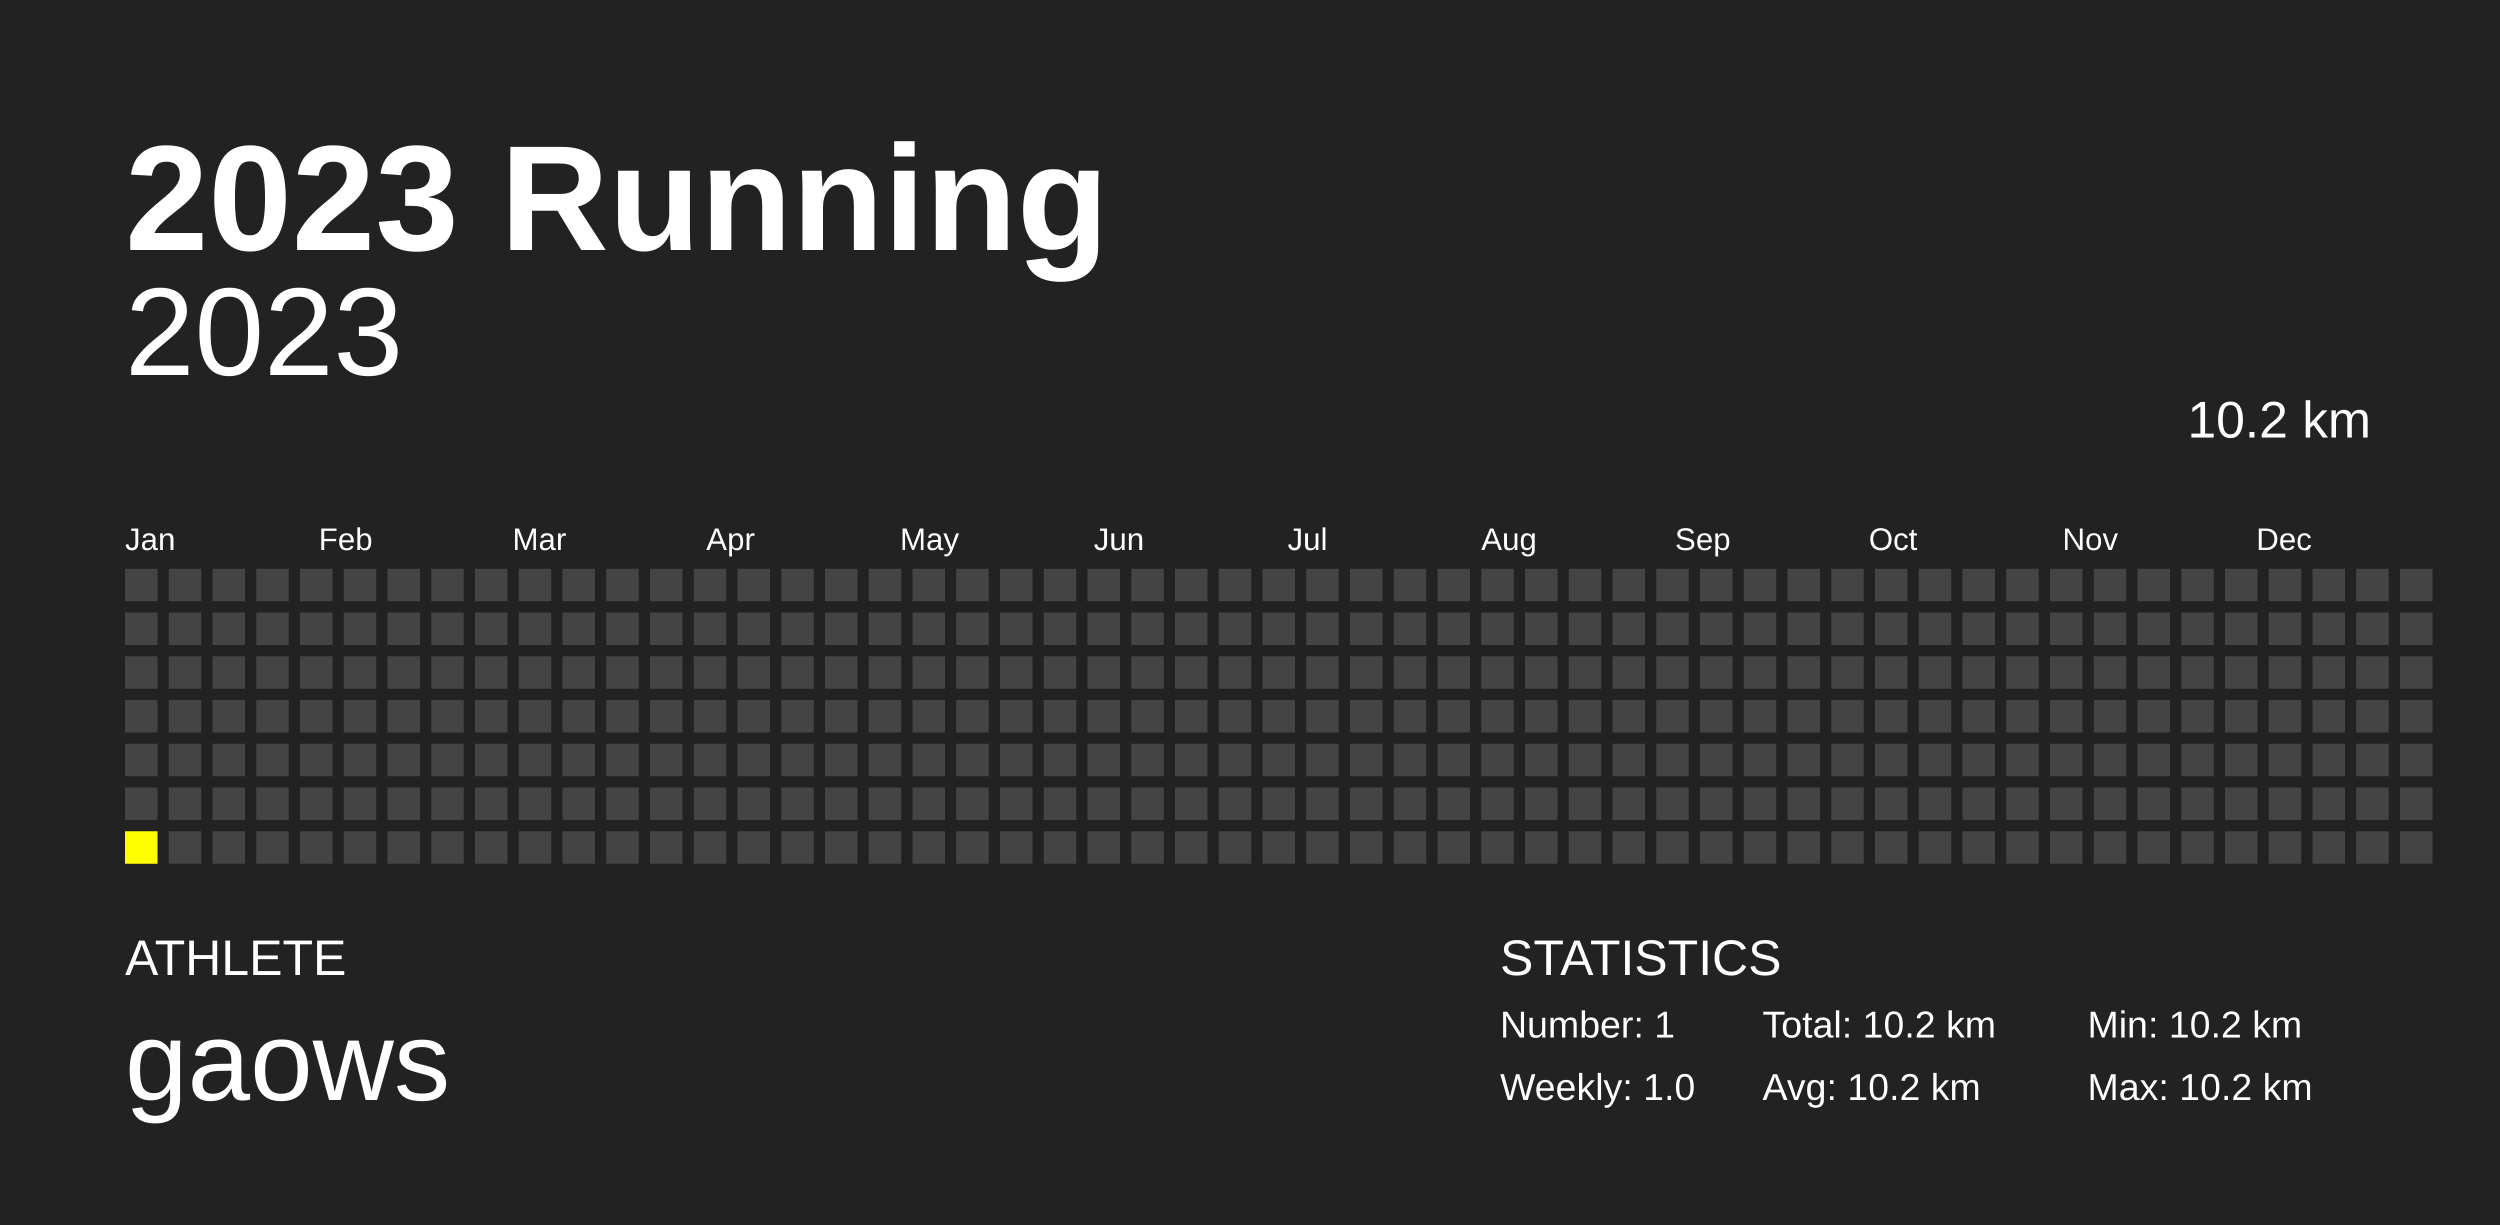
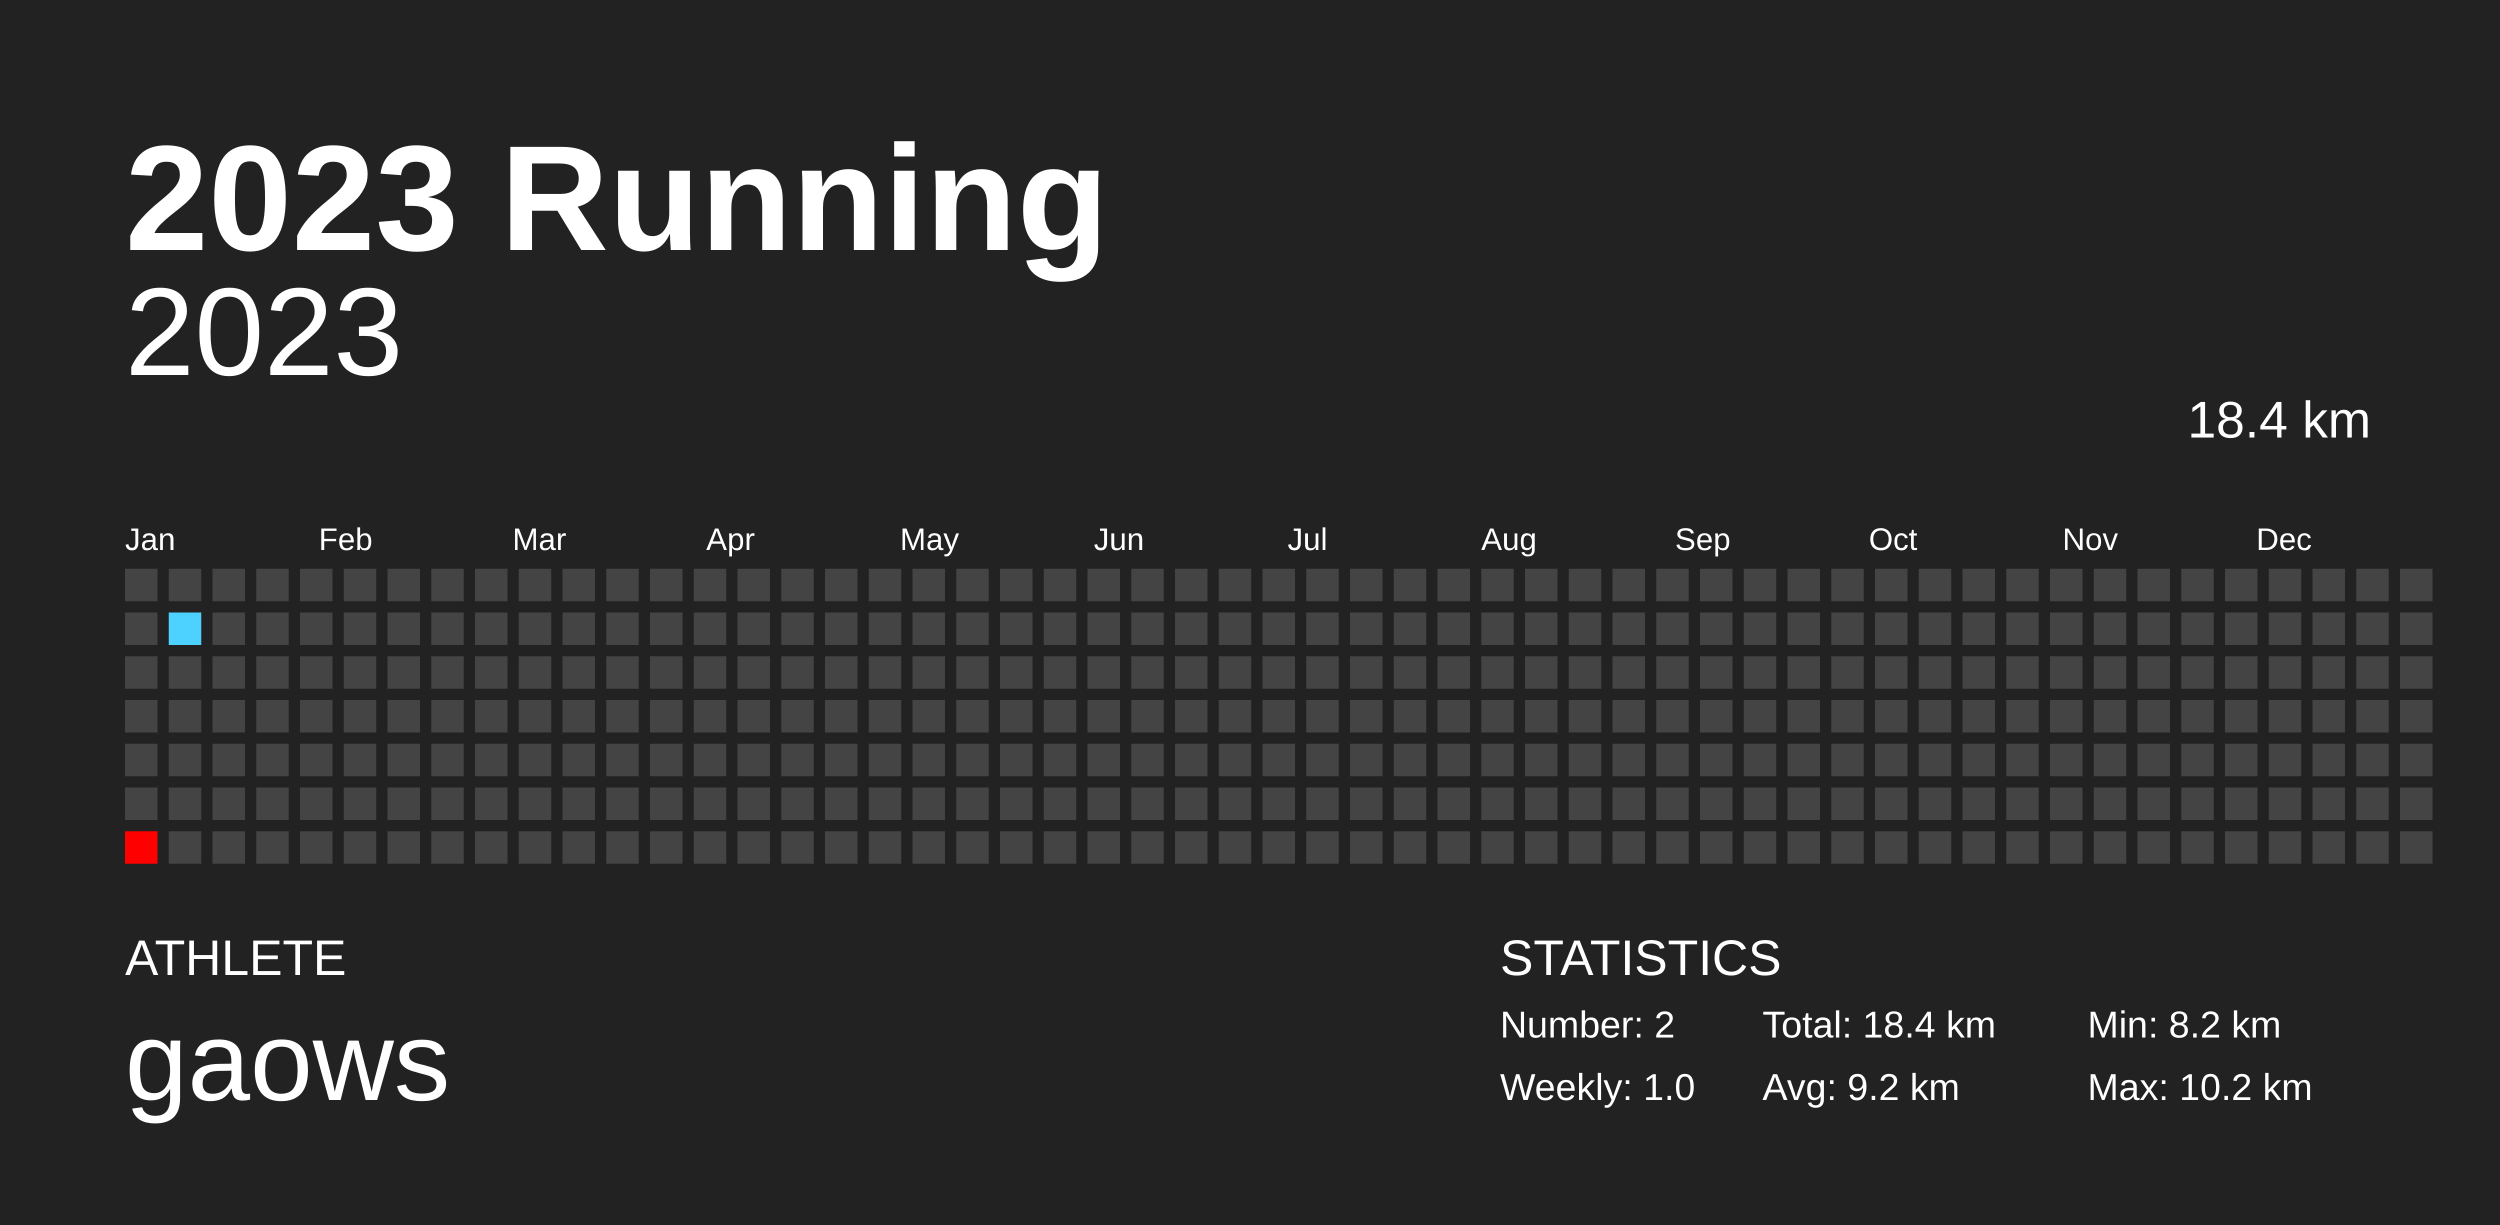
<svg xmlns="http://www.w3.org/2000/svg" baseProfile="full" height="98mm" version="1.1" viewBox="0,0,200,98" width="200mm">
  <defs />
  <rect fill="#222222" height="98" width="200" x="0" y="0" />
  <text fill="#FFFFFF" style="font-size:12px; font-family:Arial; font-weight:bold;" x="10" y="20">2023 Running</text>
  <text fill="#FFFFFF" style="font-size:4px; font-family:Arial" x="10" y="78">ATHLETE</text>
  <text fill="#FFFFFF" style="font-size:9px; font-family:Arial" x="10" y="88">gaows</text>
  <text fill="#FFFFFF" style="font-size:4px; font-family:Arial" x="120" y="78">STATISTICS</text>
-   <text fill="#FFFFFF" style="font-size:3px; font-family:Arial" x="120" y="83">Number: 1</text>
+   <text fill="#FFFFFF" style="font-size:3px; font-family:Arial" x="120" y="83">Number: 2</text>
  <text fill="#FFFFFF" style="font-size:3px; font-family:Arial" x="120" y="88">Weekly: 1.0</text>
-   <text fill="#FFFFFF" style="font-size:3px; font-family:Arial" x="141" y="83">Total: 10.2 km</text>
-   <text fill="#FFFFFF" style="font-size:3px; font-family:Arial" x="141" y="88">Avg: 10.2 km</text>
-   <text fill="#FFFFFF" style="font-size:3px; font-family:Arial" x="167" y="83">Min: 10.2 km</text>
+   <text fill="#FFFFFF" style="font-size:3px; font-family:Arial" x="141" y="83">Total: 18.4 km</text>
+   <text fill="#FFFFFF" style="font-size:3px; font-family:Arial" x="141" y="88">Avg: 9.2 km</text>
+   <text fill="#FFFFFF" style="font-size:3px; font-family:Arial" x="167" y="83">Min: 8.2 km</text>
  <text fill="#FFFFFF" style="font-size:3px; font-family:Arial" x="167" y="88">Max: 10.2 km</text>
  <text alignment-baseline="hanging" fill="#FFFFFF" style="font-size:10.0px; font-family:Arial;" x="10" y="30">2023</text>
-   <text alignment-baseline="hanging" fill="#FFFFFF" style="font-size:4.125px; font-family:Arial;" x="175" y="35">10.2 km</text>
+   <text alignment-baseline="hanging" fill="#FFFFFF" style="font-size:4.125px; font-family:Arial;" x="175" y="35">18.4 km</text>
  <text fill="#FFFFFF" style="font-size:2.5px; font-family:Arial" x="10.0" y="44">Jan</text>
  <text fill="#FFFFFF" style="font-size:2.5px; font-family:Arial" x="25.5" y="44">Feb</text>
  <text fill="#FFFFFF" style="font-size:2.5px; font-family:Arial" x="41.0" y="44">Mar</text>
  <text fill="#FFFFFF" style="font-size:2.5px; font-family:Arial" x="56.5" y="44">Apr</text>
  <text fill="#FFFFFF" style="font-size:2.5px; font-family:Arial" x="72.0" y="44">May</text>
  <text fill="#FFFFFF" style="font-size:2.5px; font-family:Arial" x="87.5" y="44">Jun</text>
  <text fill="#FFFFFF" style="font-size:2.5px; font-family:Arial" x="103.0" y="44">Jul</text>
  <text fill="#FFFFFF" style="font-size:2.5px; font-family:Arial" x="118.5" y="44">Aug</text>
  <text fill="#FFFFFF" style="font-size:2.5px; font-family:Arial" x="134.0" y="44">Sep</text>
  <text fill="#FFFFFF" style="font-size:2.5px; font-family:Arial" x="149.5" y="44">Oct</text>
  <text fill="#FFFFFF" style="font-size:2.5px; font-family:Arial" x="165.0" y="44">Nov</text>
  <text fill="#FFFFFF" style="font-size:2.5px; font-family:Arial" x="180.5" y="44">Dec</text>
  <rect fill="#444444" height="2.6" width="2.6" x="10.0" y="45.5" />
  <rect fill="#444444" height="2.6" width="2.6" x="10.0" y="49.0" />
  <rect fill="#444444" height="2.6" width="2.6" x="10.0" y="52.5" />
  <rect fill="#444444" height="2.6" width="2.6" x="10.0" y="56.0" />
  <rect fill="#444444" height="2.6" width="2.6" x="10.0" y="59.5" />
  <rect fill="#444444" height="2.6" width="2.6" x="10.0" y="63.0" />
-   <rect fill="yellow" height="2.6" width="2.6" x="10.0" y="66.5" />
+   <rect fill="#ff0000" height="2.6" width="2.6" x="10.0" y="66.5" />
  <rect fill="#444444" height="2.6" width="2.6" x="13.5" y="45.5" />
-   <rect fill="#444444" height="2.6" width="2.6" x="13.5" y="49.0" />
+   <rect fill="#4dd2ff" height="2.6" width="2.6" x="13.5" y="49.0" />
  <rect fill="#444444" height="2.6" width="2.6" x="13.5" y="52.5" />
  <rect fill="#444444" height="2.6" width="2.6" x="13.5" y="56.0" />
  <rect fill="#444444" height="2.6" width="2.6" x="13.5" y="59.5" />
  <rect fill="#444444" height="2.6" width="2.6" x="13.5" y="63.0" />
  <rect fill="#444444" height="2.6" width="2.6" x="13.5" y="66.5" />
  <rect fill="#444444" height="2.6" width="2.6" x="17.0" y="45.5" />
  <rect fill="#444444" height="2.6" width="2.6" x="17.0" y="49.0" />
  <rect fill="#444444" height="2.6" width="2.6" x="17.0" y="52.5" />
  <rect fill="#444444" height="2.6" width="2.6" x="17.0" y="56.0" />
  <rect fill="#444444" height="2.6" width="2.6" x="17.0" y="59.5" />
  <rect fill="#444444" height="2.6" width="2.6" x="17.0" y="63.0" />
  <rect fill="#444444" height="2.6" width="2.6" x="17.0" y="66.5" />
  <rect fill="#444444" height="2.6" width="2.6" x="20.5" y="45.5" />
  <rect fill="#444444" height="2.6" width="2.6" x="20.5" y="49.0" />
  <rect fill="#444444" height="2.6" width="2.6" x="20.5" y="52.5" />
  <rect fill="#444444" height="2.6" width="2.6" x="20.5" y="56.0" />
  <rect fill="#444444" height="2.6" width="2.6" x="20.5" y="59.5" />
  <rect fill="#444444" height="2.6" width="2.6" x="20.5" y="63.0" />
  <rect fill="#444444" height="2.6" width="2.6" x="20.5" y="66.5" />
  <rect fill="#444444" height="2.6" width="2.6" x="24.0" y="45.5" />
  <rect fill="#444444" height="2.6" width="2.6" x="24.0" y="49.0" />
  <rect fill="#444444" height="2.6" width="2.6" x="24.0" y="52.5" />
  <rect fill="#444444" height="2.6" width="2.6" x="24.0" y="56.0" />
  <rect fill="#444444" height="2.6" width="2.6" x="24.0" y="59.5" />
  <rect fill="#444444" height="2.6" width="2.6" x="24.0" y="63.0" />
  <rect fill="#444444" height="2.6" width="2.6" x="24.0" y="66.5" />
  <rect fill="#444444" height="2.6" width="2.6" x="27.5" y="45.5" />
  <rect fill="#444444" height="2.6" width="2.6" x="27.5" y="49.0" />
  <rect fill="#444444" height="2.6" width="2.6" x="27.5" y="52.5" />
  <rect fill="#444444" height="2.6" width="2.6" x="27.5" y="56.0" />
  <rect fill="#444444" height="2.6" width="2.6" x="27.5" y="59.5" />
  <rect fill="#444444" height="2.6" width="2.6" x="27.5" y="63.0" />
  <rect fill="#444444" height="2.6" width="2.6" x="27.5" y="66.5" />
  <rect fill="#444444" height="2.6" width="2.6" x="31.0" y="45.5" />
  <rect fill="#444444" height="2.6" width="2.6" x="31.0" y="49.0" />
  <rect fill="#444444" height="2.6" width="2.6" x="31.0" y="52.5" />
  <rect fill="#444444" height="2.6" width="2.6" x="31.0" y="56.0" />
  <rect fill="#444444" height="2.6" width="2.6" x="31.0" y="59.5" />
  <rect fill="#444444" height="2.6" width="2.6" x="31.0" y="63.0" />
  <rect fill="#444444" height="2.6" width="2.6" x="31.0" y="66.5" />
  <rect fill="#444444" height="2.6" width="2.6" x="34.5" y="45.5" />
  <rect fill="#444444" height="2.6" width="2.6" x="34.5" y="49.0" />
  <rect fill="#444444" height="2.6" width="2.6" x="34.5" y="52.5" />
  <rect fill="#444444" height="2.6" width="2.6" x="34.5" y="56.0" />
  <rect fill="#444444" height="2.6" width="2.6" x="34.5" y="59.5" />
  <rect fill="#444444" height="2.6" width="2.6" x="34.5" y="63.0" />
  <rect fill="#444444" height="2.6" width="2.6" x="34.5" y="66.5" />
  <rect fill="#444444" height="2.6" width="2.6" x="38.0" y="45.5" />
  <rect fill="#444444" height="2.6" width="2.6" x="38.0" y="49.0" />
  <rect fill="#444444" height="2.6" width="2.6" x="38.0" y="52.5" />
  <rect fill="#444444" height="2.6" width="2.6" x="38.0" y="56.0" />
  <rect fill="#444444" height="2.6" width="2.6" x="38.0" y="59.5" />
  <rect fill="#444444" height="2.6" width="2.6" x="38.0" y="63.0" />
  <rect fill="#444444" height="2.6" width="2.6" x="38.0" y="66.5" />
  <rect fill="#444444" height="2.6" width="2.6" x="41.5" y="45.5" />
  <rect fill="#444444" height="2.6" width="2.6" x="41.5" y="49.0" />
  <rect fill="#444444" height="2.6" width="2.6" x="41.5" y="52.5" />
  <rect fill="#444444" height="2.6" width="2.6" x="41.5" y="56.0" />
  <rect fill="#444444" height="2.6" width="2.6" x="41.5" y="59.5" />
  <rect fill="#444444" height="2.6" width="2.6" x="41.5" y="63.0" />
  <rect fill="#444444" height="2.6" width="2.6" x="41.5" y="66.5" />
  <rect fill="#444444" height="2.6" width="2.6" x="45.0" y="45.5" />
  <rect fill="#444444" height="2.6" width="2.6" x="45.0" y="49.0" />
  <rect fill="#444444" height="2.6" width="2.6" x="45.0" y="52.5" />
  <rect fill="#444444" height="2.6" width="2.6" x="45.0" y="56.0" />
  <rect fill="#444444" height="2.6" width="2.6" x="45.0" y="59.5" />
  <rect fill="#444444" height="2.6" width="2.6" x="45.0" y="63.0" />
  <rect fill="#444444" height="2.6" width="2.6" x="45.0" y="66.5" />
  <rect fill="#444444" height="2.6" width="2.6" x="48.5" y="45.5" />
  <rect fill="#444444" height="2.6" width="2.6" x="48.5" y="49.0" />
  <rect fill="#444444" height="2.6" width="2.6" x="48.5" y="52.5" />
  <rect fill="#444444" height="2.6" width="2.6" x="48.5" y="56.0" />
  <rect fill="#444444" height="2.6" width="2.6" x="48.5" y="59.5" />
  <rect fill="#444444" height="2.6" width="2.6" x="48.5" y="63.0" />
  <rect fill="#444444" height="2.6" width="2.6" x="48.5" y="66.5" />
  <rect fill="#444444" height="2.6" width="2.6" x="52.0" y="45.5" />
  <rect fill="#444444" height="2.6" width="2.6" x="52.0" y="49.0" />
  <rect fill="#444444" height="2.6" width="2.6" x="52.0" y="52.5" />
  <rect fill="#444444" height="2.6" width="2.6" x="52.0" y="56.0" />
  <rect fill="#444444" height="2.6" width="2.6" x="52.0" y="59.5" />
  <rect fill="#444444" height="2.6" width="2.6" x="52.0" y="63.0" />
  <rect fill="#444444" height="2.6" width="2.6" x="52.0" y="66.5" />
  <rect fill="#444444" height="2.6" width="2.6" x="55.5" y="45.5" />
  <rect fill="#444444" height="2.6" width="2.6" x="55.5" y="49.0" />
  <rect fill="#444444" height="2.6" width="2.6" x="55.5" y="52.5" />
  <rect fill="#444444" height="2.6" width="2.6" x="55.5" y="56.0" />
  <rect fill="#444444" height="2.6" width="2.6" x="55.5" y="59.5" />
  <rect fill="#444444" height="2.6" width="2.6" x="55.5" y="63.0" />
  <rect fill="#444444" height="2.6" width="2.6" x="55.5" y="66.5" />
  <rect fill="#444444" height="2.6" width="2.6" x="59.0" y="45.5" />
  <rect fill="#444444" height="2.6" width="2.6" x="59.0" y="49.0" />
  <rect fill="#444444" height="2.6" width="2.6" x="59.0" y="52.5" />
  <rect fill="#444444" height="2.6" width="2.6" x="59.0" y="56.0" />
  <rect fill="#444444" height="2.6" width="2.6" x="59.0" y="59.5" />
  <rect fill="#444444" height="2.6" width="2.6" x="59.0" y="63.0" />
  <rect fill="#444444" height="2.6" width="2.6" x="59.0" y="66.5" />
  <rect fill="#444444" height="2.6" width="2.6" x="62.5" y="45.5" />
  <rect fill="#444444" height="2.6" width="2.6" x="62.5" y="49.0" />
  <rect fill="#444444" height="2.6" width="2.6" x="62.5" y="52.5" />
  <rect fill="#444444" height="2.6" width="2.6" x="62.5" y="56.0" />
  <rect fill="#444444" height="2.6" width="2.6" x="62.5" y="59.5" />
  <rect fill="#444444" height="2.6" width="2.6" x="62.5" y="63.0" />
  <rect fill="#444444" height="2.6" width="2.6" x="62.5" y="66.5" />
  <rect fill="#444444" height="2.6" width="2.6" x="66.0" y="45.5" />
  <rect fill="#444444" height="2.6" width="2.6" x="66.0" y="49.0" />
  <rect fill="#444444" height="2.6" width="2.6" x="66.0" y="52.5" />
  <rect fill="#444444" height="2.6" width="2.6" x="66.0" y="56.0" />
  <rect fill="#444444" height="2.6" width="2.6" x="66.0" y="59.5" />
  <rect fill="#444444" height="2.6" width="2.6" x="66.0" y="63.0" />
  <rect fill="#444444" height="2.6" width="2.6" x="66.0" y="66.5" />
  <rect fill="#444444" height="2.6" width="2.6" x="69.5" y="45.5" />
  <rect fill="#444444" height="2.6" width="2.6" x="69.5" y="49.0" />
  <rect fill="#444444" height="2.6" width="2.6" x="69.5" y="52.5" />
  <rect fill="#444444" height="2.6" width="2.6" x="69.5" y="56.0" />
  <rect fill="#444444" height="2.6" width="2.6" x="69.5" y="59.5" />
  <rect fill="#444444" height="2.6" width="2.6" x="69.5" y="63.0" />
  <rect fill="#444444" height="2.6" width="2.6" x="69.5" y="66.5" />
  <rect fill="#444444" height="2.6" width="2.6" x="73.0" y="45.5" />
  <rect fill="#444444" height="2.6" width="2.6" x="73.0" y="49.0" />
  <rect fill="#444444" height="2.6" width="2.6" x="73.0" y="52.5" />
  <rect fill="#444444" height="2.6" width="2.6" x="73.0" y="56.0" />
  <rect fill="#444444" height="2.6" width="2.6" x="73.0" y="59.5" />
  <rect fill="#444444" height="2.6" width="2.6" x="73.0" y="63.0" />
  <rect fill="#444444" height="2.6" width="2.6" x="73.0" y="66.5" />
  <rect fill="#444444" height="2.6" width="2.6" x="76.5" y="45.5" />
  <rect fill="#444444" height="2.6" width="2.6" x="76.5" y="49.0" />
  <rect fill="#444444" height="2.6" width="2.6" x="76.5" y="52.5" />
  <rect fill="#444444" height="2.6" width="2.6" x="76.5" y="56.0" />
  <rect fill="#444444" height="2.6" width="2.6" x="76.5" y="59.5" />
  <rect fill="#444444" height="2.6" width="2.6" x="76.5" y="63.0" />
  <rect fill="#444444" height="2.6" width="2.6" x="76.5" y="66.5" />
  <rect fill="#444444" height="2.6" width="2.6" x="80.0" y="45.5" />
  <rect fill="#444444" height="2.6" width="2.6" x="80.0" y="49.0" />
  <rect fill="#444444" height="2.6" width="2.6" x="80.0" y="52.5" />
  <rect fill="#444444" height="2.6" width="2.6" x="80.0" y="56.0" />
  <rect fill="#444444" height="2.6" width="2.6" x="80.0" y="59.5" />
  <rect fill="#444444" height="2.6" width="2.6" x="80.0" y="63.0" />
  <rect fill="#444444" height="2.6" width="2.6" x="80.0" y="66.5" />
  <rect fill="#444444" height="2.6" width="2.6" x="83.5" y="45.5" />
  <rect fill="#444444" height="2.6" width="2.6" x="83.5" y="49.0" />
  <rect fill="#444444" height="2.6" width="2.6" x="83.5" y="52.5" />
  <rect fill="#444444" height="2.6" width="2.6" x="83.5" y="56.0" />
  <rect fill="#444444" height="2.6" width="2.6" x="83.5" y="59.5" />
  <rect fill="#444444" height="2.6" width="2.6" x="83.5" y="63.0" />
  <rect fill="#444444" height="2.6" width="2.6" x="83.5" y="66.5" />
  <rect fill="#444444" height="2.6" width="2.6" x="87.0" y="45.5" />
  <rect fill="#444444" height="2.6" width="2.6" x="87.0" y="49.0" />
  <rect fill="#444444" height="2.6" width="2.6" x="87.0" y="52.5" />
  <rect fill="#444444" height="2.6" width="2.6" x="87.0" y="56.0" />
  <rect fill="#444444" height="2.6" width="2.6" x="87.0" y="59.5" />
  <rect fill="#444444" height="2.6" width="2.6" x="87.0" y="63.0" />
  <rect fill="#444444" height="2.6" width="2.6" x="87.0" y="66.5" />
  <rect fill="#444444" height="2.6" width="2.6" x="90.5" y="45.5" />
  <rect fill="#444444" height="2.6" width="2.6" x="90.5" y="49.0" />
  <rect fill="#444444" height="2.6" width="2.6" x="90.5" y="52.5" />
  <rect fill="#444444" height="2.6" width="2.6" x="90.5" y="56.0" />
  <rect fill="#444444" height="2.6" width="2.6" x="90.5" y="59.5" />
  <rect fill="#444444" height="2.6" width="2.6" x="90.5" y="63.0" />
  <rect fill="#444444" height="2.6" width="2.6" x="90.5" y="66.5" />
  <rect fill="#444444" height="2.6" width="2.6" x="94.0" y="45.5" />
  <rect fill="#444444" height="2.6" width="2.6" x="94.0" y="49.0" />
  <rect fill="#444444" height="2.6" width="2.6" x="94.0" y="52.5" />
  <rect fill="#444444" height="2.6" width="2.6" x="94.0" y="56.0" />
  <rect fill="#444444" height="2.6" width="2.6" x="94.0" y="59.5" />
  <rect fill="#444444" height="2.6" width="2.6" x="94.0" y="63.0" />
  <rect fill="#444444" height="2.6" width="2.6" x="94.0" y="66.5" />
  <rect fill="#444444" height="2.6" width="2.6" x="97.5" y="45.5" />
  <rect fill="#444444" height="2.6" width="2.6" x="97.5" y="49.0" />
  <rect fill="#444444" height="2.6" width="2.6" x="97.5" y="52.5" />
  <rect fill="#444444" height="2.6" width="2.6" x="97.5" y="56.0" />
  <rect fill="#444444" height="2.6" width="2.6" x="97.5" y="59.5" />
  <rect fill="#444444" height="2.6" width="2.6" x="97.5" y="63.0" />
  <rect fill="#444444" height="2.6" width="2.6" x="97.5" y="66.5" />
  <rect fill="#444444" height="2.6" width="2.6" x="101.0" y="45.5" />
  <rect fill="#444444" height="2.6" width="2.6" x="101.0" y="49.0" />
  <rect fill="#444444" height="2.6" width="2.6" x="101.0" y="52.5" />
  <rect fill="#444444" height="2.6" width="2.6" x="101.0" y="56.0" />
  <rect fill="#444444" height="2.6" width="2.6" x="101.0" y="59.5" />
  <rect fill="#444444" height="2.6" width="2.6" x="101.0" y="63.0" />
  <rect fill="#444444" height="2.6" width="2.6" x="101.0" y="66.5" />
  <rect fill="#444444" height="2.6" width="2.6" x="104.5" y="45.5" />
  <rect fill="#444444" height="2.6" width="2.6" x="104.5" y="49.0" />
  <rect fill="#444444" height="2.6" width="2.6" x="104.5" y="52.5" />
  <rect fill="#444444" height="2.6" width="2.6" x="104.5" y="56.0" />
  <rect fill="#444444" height="2.6" width="2.6" x="104.5" y="59.5" />
  <rect fill="#444444" height="2.6" width="2.6" x="104.5" y="63.0" />
  <rect fill="#444444" height="2.6" width="2.6" x="104.5" y="66.5" />
  <rect fill="#444444" height="2.6" width="2.6" x="108.0" y="45.5" />
  <rect fill="#444444" height="2.6" width="2.6" x="108.0" y="49.0" />
  <rect fill="#444444" height="2.6" width="2.6" x="108.0" y="52.5" />
  <rect fill="#444444" height="2.6" width="2.6" x="108.0" y="56.0" />
  <rect fill="#444444" height="2.6" width="2.6" x="108.0" y="59.5" />
  <rect fill="#444444" height="2.6" width="2.6" x="108.0" y="63.0" />
  <rect fill="#444444" height="2.6" width="2.6" x="108.0" y="66.5" />
  <rect fill="#444444" height="2.6" width="2.6" x="111.5" y="45.5" />
  <rect fill="#444444" height="2.6" width="2.6" x="111.5" y="49.0" />
  <rect fill="#444444" height="2.6" width="2.6" x="111.5" y="52.5" />
  <rect fill="#444444" height="2.6" width="2.6" x="111.5" y="56.0" />
  <rect fill="#444444" height="2.6" width="2.6" x="111.5" y="59.5" />
  <rect fill="#444444" height="2.6" width="2.6" x="111.5" y="63.0" />
  <rect fill="#444444" height="2.6" width="2.6" x="111.5" y="66.5" />
  <rect fill="#444444" height="2.6" width="2.6" x="115.0" y="45.5" />
  <rect fill="#444444" height="2.6" width="2.6" x="115.0" y="49.0" />
  <rect fill="#444444" height="2.6" width="2.6" x="115.0" y="52.5" />
  <rect fill="#444444" height="2.6" width="2.6" x="115.0" y="56.0" />
  <rect fill="#444444" height="2.6" width="2.6" x="115.0" y="59.5" />
  <rect fill="#444444" height="2.6" width="2.6" x="115.0" y="63.0" />
  <rect fill="#444444" height="2.6" width="2.6" x="115.0" y="66.5" />
  <rect fill="#444444" height="2.6" width="2.6" x="118.5" y="45.5" />
  <rect fill="#444444" height="2.6" width="2.6" x="118.5" y="49.0" />
  <rect fill="#444444" height="2.6" width="2.6" x="118.5" y="52.5" />
  <rect fill="#444444" height="2.6" width="2.6" x="118.5" y="56.0" />
  <rect fill="#444444" height="2.6" width="2.6" x="118.5" y="59.5" />
  <rect fill="#444444" height="2.6" width="2.6" x="118.5" y="63.0" />
  <rect fill="#444444" height="2.6" width="2.6" x="118.5" y="66.5" />
  <rect fill="#444444" height="2.6" width="2.6" x="122.0" y="45.5" />
  <rect fill="#444444" height="2.6" width="2.6" x="122.0" y="49.0" />
  <rect fill="#444444" height="2.6" width="2.6" x="122.0" y="52.5" />
  <rect fill="#444444" height="2.6" width="2.6" x="122.0" y="56.0" />
  <rect fill="#444444" height="2.6" width="2.6" x="122.0" y="59.5" />
  <rect fill="#444444" height="2.6" width="2.6" x="122.0" y="63.0" />
  <rect fill="#444444" height="2.6" width="2.6" x="122.0" y="66.5" />
  <rect fill="#444444" height="2.6" width="2.6" x="125.5" y="45.5" />
  <rect fill="#444444" height="2.6" width="2.6" x="125.5" y="49.0" />
  <rect fill="#444444" height="2.6" width="2.6" x="125.5" y="52.5" />
  <rect fill="#444444" height="2.6" width="2.6" x="125.5" y="56.0" />
  <rect fill="#444444" height="2.6" width="2.6" x="125.5" y="59.5" />
  <rect fill="#444444" height="2.6" width="2.6" x="125.5" y="63.0" />
  <rect fill="#444444" height="2.6" width="2.6" x="125.5" y="66.5" />
  <rect fill="#444444" height="2.6" width="2.6" x="129.0" y="45.5" />
  <rect fill="#444444" height="2.6" width="2.6" x="129.0" y="49.0" />
  <rect fill="#444444" height="2.6" width="2.6" x="129.0" y="52.5" />
  <rect fill="#444444" height="2.6" width="2.6" x="129.0" y="56.0" />
  <rect fill="#444444" height="2.6" width="2.6" x="129.0" y="59.5" />
  <rect fill="#444444" height="2.6" width="2.6" x="129.0" y="63.0" />
  <rect fill="#444444" height="2.6" width="2.6" x="129.0" y="66.5" />
  <rect fill="#444444" height="2.6" width="2.6" x="132.5" y="45.5" />
  <rect fill="#444444" height="2.6" width="2.6" x="132.5" y="49.0" />
  <rect fill="#444444" height="2.6" width="2.6" x="132.5" y="52.5" />
  <rect fill="#444444" height="2.6" width="2.6" x="132.5" y="56.0" />
  <rect fill="#444444" height="2.6" width="2.6" x="132.5" y="59.5" />
  <rect fill="#444444" height="2.6" width="2.6" x="132.5" y="63.0" />
  <rect fill="#444444" height="2.6" width="2.6" x="132.5" y="66.5" />
  <rect fill="#444444" height="2.6" width="2.6" x="136.0" y="45.5" />
  <rect fill="#444444" height="2.6" width="2.6" x="136.0" y="49.0" />
  <rect fill="#444444" height="2.6" width="2.6" x="136.0" y="52.5" />
  <rect fill="#444444" height="2.6" width="2.6" x="136.0" y="56.0" />
  <rect fill="#444444" height="2.6" width="2.6" x="136.0" y="59.5" />
  <rect fill="#444444" height="2.6" width="2.6" x="136.0" y="63.0" />
  <rect fill="#444444" height="2.6" width="2.6" x="136.0" y="66.5" />
  <rect fill="#444444" height="2.6" width="2.6" x="139.5" y="45.5" />
  <rect fill="#444444" height="2.6" width="2.6" x="139.5" y="49.0" />
  <rect fill="#444444" height="2.6" width="2.6" x="139.5" y="52.5" />
  <rect fill="#444444" height="2.6" width="2.6" x="139.5" y="56.0" />
  <rect fill="#444444" height="2.6" width="2.6" x="139.5" y="59.5" />
  <rect fill="#444444" height="2.6" width="2.6" x="139.5" y="63.0" />
  <rect fill="#444444" height="2.6" width="2.6" x="139.5" y="66.5" />
  <rect fill="#444444" height="2.6" width="2.6" x="143.0" y="45.5" />
  <rect fill="#444444" height="2.6" width="2.6" x="143.0" y="49.0" />
  <rect fill="#444444" height="2.6" width="2.6" x="143.0" y="52.5" />
  <rect fill="#444444" height="2.6" width="2.6" x="143.0" y="56.0" />
  <rect fill="#444444" height="2.6" width="2.6" x="143.0" y="59.5" />
  <rect fill="#444444" height="2.6" width="2.6" x="143.0" y="63.0" />
  <rect fill="#444444" height="2.6" width="2.6" x="143.0" y="66.5" />
  <rect fill="#444444" height="2.6" width="2.6" x="146.5" y="45.5" />
  <rect fill="#444444" height="2.6" width="2.6" x="146.5" y="49.0" />
  <rect fill="#444444" height="2.6" width="2.6" x="146.5" y="52.5" />
  <rect fill="#444444" height="2.6" width="2.6" x="146.5" y="56.0" />
  <rect fill="#444444" height="2.6" width="2.6" x="146.5" y="59.5" />
  <rect fill="#444444" height="2.6" width="2.6" x="146.5" y="63.0" />
  <rect fill="#444444" height="2.6" width="2.6" x="146.5" y="66.5" />
  <rect fill="#444444" height="2.6" width="2.6" x="150.0" y="45.5" />
  <rect fill="#444444" height="2.6" width="2.6" x="150.0" y="49.0" />
  <rect fill="#444444" height="2.6" width="2.6" x="150.0" y="52.5" />
  <rect fill="#444444" height="2.6" width="2.6" x="150.0" y="56.0" />
  <rect fill="#444444" height="2.6" width="2.6" x="150.0" y="59.5" />
  <rect fill="#444444" height="2.6" width="2.6" x="150.0" y="63.0" />
  <rect fill="#444444" height="2.6" width="2.6" x="150.0" y="66.5" />
  <rect fill="#444444" height="2.6" width="2.6" x="153.5" y="45.5" />
  <rect fill="#444444" height="2.6" width="2.6" x="153.5" y="49.0" />
  <rect fill="#444444" height="2.6" width="2.6" x="153.5" y="52.5" />
  <rect fill="#444444" height="2.6" width="2.6" x="153.5" y="56.0" />
  <rect fill="#444444" height="2.6" width="2.6" x="153.5" y="59.5" />
  <rect fill="#444444" height="2.6" width="2.6" x="153.5" y="63.0" />
  <rect fill="#444444" height="2.6" width="2.6" x="153.5" y="66.5" />
  <rect fill="#444444" height="2.6" width="2.6" x="157.0" y="45.5" />
  <rect fill="#444444" height="2.6" width="2.6" x="157.0" y="49.0" />
  <rect fill="#444444" height="2.6" width="2.6" x="157.0" y="52.5" />
  <rect fill="#444444" height="2.6" width="2.6" x="157.0" y="56.0" />
  <rect fill="#444444" height="2.6" width="2.6" x="157.0" y="59.5" />
  <rect fill="#444444" height="2.6" width="2.6" x="157.0" y="63.0" />
  <rect fill="#444444" height="2.6" width="2.6" x="157.0" y="66.5" />
  <rect fill="#444444" height="2.6" width="2.6" x="160.5" y="45.5" />
  <rect fill="#444444" height="2.6" width="2.6" x="160.5" y="49.0" />
  <rect fill="#444444" height="2.6" width="2.6" x="160.5" y="52.5" />
  <rect fill="#444444" height="2.6" width="2.6" x="160.5" y="56.0" />
  <rect fill="#444444" height="2.6" width="2.6" x="160.5" y="59.5" />
  <rect fill="#444444" height="2.6" width="2.6" x="160.5" y="63.0" />
  <rect fill="#444444" height="2.6" width="2.6" x="160.5" y="66.5" />
  <rect fill="#444444" height="2.6" width="2.6" x="164.0" y="45.5" />
  <rect fill="#444444" height="2.6" width="2.6" x="164.0" y="49.0" />
  <rect fill="#444444" height="2.6" width="2.6" x="164.0" y="52.5" />
  <rect fill="#444444" height="2.6" width="2.6" x="164.0" y="56.0" />
  <rect fill="#444444" height="2.6" width="2.6" x="164.0" y="59.5" />
  <rect fill="#444444" height="2.6" width="2.6" x="164.0" y="63.0" />
  <rect fill="#444444" height="2.6" width="2.6" x="164.0" y="66.5" />
  <rect fill="#444444" height="2.6" width="2.6" x="167.5" y="45.5" />
  <rect fill="#444444" height="2.6" width="2.6" x="167.5" y="49.0" />
  <rect fill="#444444" height="2.6" width="2.6" x="167.5" y="52.5" />
  <rect fill="#444444" height="2.6" width="2.6" x="167.5" y="56.0" />
  <rect fill="#444444" height="2.6" width="2.6" x="167.5" y="59.5" />
  <rect fill="#444444" height="2.6" width="2.6" x="167.5" y="63.0" />
  <rect fill="#444444" height="2.6" width="2.6" x="167.5" y="66.5" />
  <rect fill="#444444" height="2.6" width="2.6" x="171.0" y="45.5" />
  <rect fill="#444444" height="2.6" width="2.6" x="171.0" y="49.0" />
  <rect fill="#444444" height="2.6" width="2.6" x="171.0" y="52.5" />
  <rect fill="#444444" height="2.6" width="2.6" x="171.0" y="56.0" />
  <rect fill="#444444" height="2.6" width="2.6" x="171.0" y="59.5" />
  <rect fill="#444444" height="2.6" width="2.6" x="171.0" y="63.0" />
  <rect fill="#444444" height="2.6" width="2.6" x="171.0" y="66.5" />
  <rect fill="#444444" height="2.6" width="2.6" x="174.5" y="45.5" />
  <rect fill="#444444" height="2.6" width="2.6" x="174.5" y="49.0" />
  <rect fill="#444444" height="2.6" width="2.6" x="174.5" y="52.5" />
  <rect fill="#444444" height="2.6" width="2.6" x="174.5" y="56.0" />
  <rect fill="#444444" height="2.6" width="2.6" x="174.5" y="59.5" />
  <rect fill="#444444" height="2.6" width="2.6" x="174.5" y="63.0" />
  <rect fill="#444444" height="2.6" width="2.6" x="174.5" y="66.5" />
  <rect fill="#444444" height="2.6" width="2.6" x="178.0" y="45.5" />
  <rect fill="#444444" height="2.6" width="2.6" x="178.0" y="49.0" />
  <rect fill="#444444" height="2.6" width="2.6" x="178.0" y="52.5" />
  <rect fill="#444444" height="2.6" width="2.6" x="178.0" y="56.0" />
  <rect fill="#444444" height="2.6" width="2.6" x="178.0" y="59.5" />
  <rect fill="#444444" height="2.6" width="2.6" x="178.0" y="63.0" />
  <rect fill="#444444" height="2.6" width="2.6" x="178.0" y="66.5" />
  <rect fill="#444444" height="2.6" width="2.6" x="181.5" y="45.5" />
  <rect fill="#444444" height="2.6" width="2.6" x="181.5" y="49.0" />
  <rect fill="#444444" height="2.6" width="2.6" x="181.5" y="52.5" />
  <rect fill="#444444" height="2.6" width="2.6" x="181.5" y="56.0" />
  <rect fill="#444444" height="2.6" width="2.6" x="181.5" y="59.5" />
  <rect fill="#444444" height="2.6" width="2.6" x="181.5" y="63.0" />
  <rect fill="#444444" height="2.6" width="2.6" x="181.5" y="66.5" />
  <rect fill="#444444" height="2.6" width="2.6" x="185.0" y="45.5" />
  <rect fill="#444444" height="2.6" width="2.6" x="185.0" y="49.0" />
  <rect fill="#444444" height="2.6" width="2.6" x="185.0" y="52.5" />
  <rect fill="#444444" height="2.6" width="2.6" x="185.0" y="56.0" />
  <rect fill="#444444" height="2.6" width="2.6" x="185.0" y="59.5" />
  <rect fill="#444444" height="2.6" width="2.6" x="185.0" y="63.0" />
  <rect fill="#444444" height="2.6" width="2.6" x="185.0" y="66.5" />
  <rect fill="#444444" height="2.6" width="2.6" x="188.5" y="45.5" />
  <rect fill="#444444" height="2.6" width="2.6" x="188.5" y="49.0" />
  <rect fill="#444444" height="2.6" width="2.6" x="188.5" y="52.5" />
  <rect fill="#444444" height="2.6" width="2.6" x="188.5" y="56.0" />
  <rect fill="#444444" height="2.6" width="2.6" x="188.5" y="59.5" />
  <rect fill="#444444" height="2.6" width="2.6" x="188.5" y="63.0" />
  <rect fill="#444444" height="2.6" width="2.6" x="188.5" y="66.5" />
  <rect fill="#444444" height="2.6" width="2.6" x="192.0" y="45.5" />
  <rect fill="#444444" height="2.6" width="2.6" x="192.0" y="49.0" />
  <rect fill="#444444" height="2.6" width="2.6" x="192.0" y="52.5" />
  <rect fill="#444444" height="2.6" width="2.6" x="192.0" y="56.0" />
  <rect fill="#444444" height="2.6" width="2.6" x="192.0" y="59.5" />
  <rect fill="#444444" height="2.6" width="2.6" x="192.0" y="63.0" />
  <rect fill="#444444" height="2.6" width="2.6" x="192.0" y="66.5" />
</svg>
